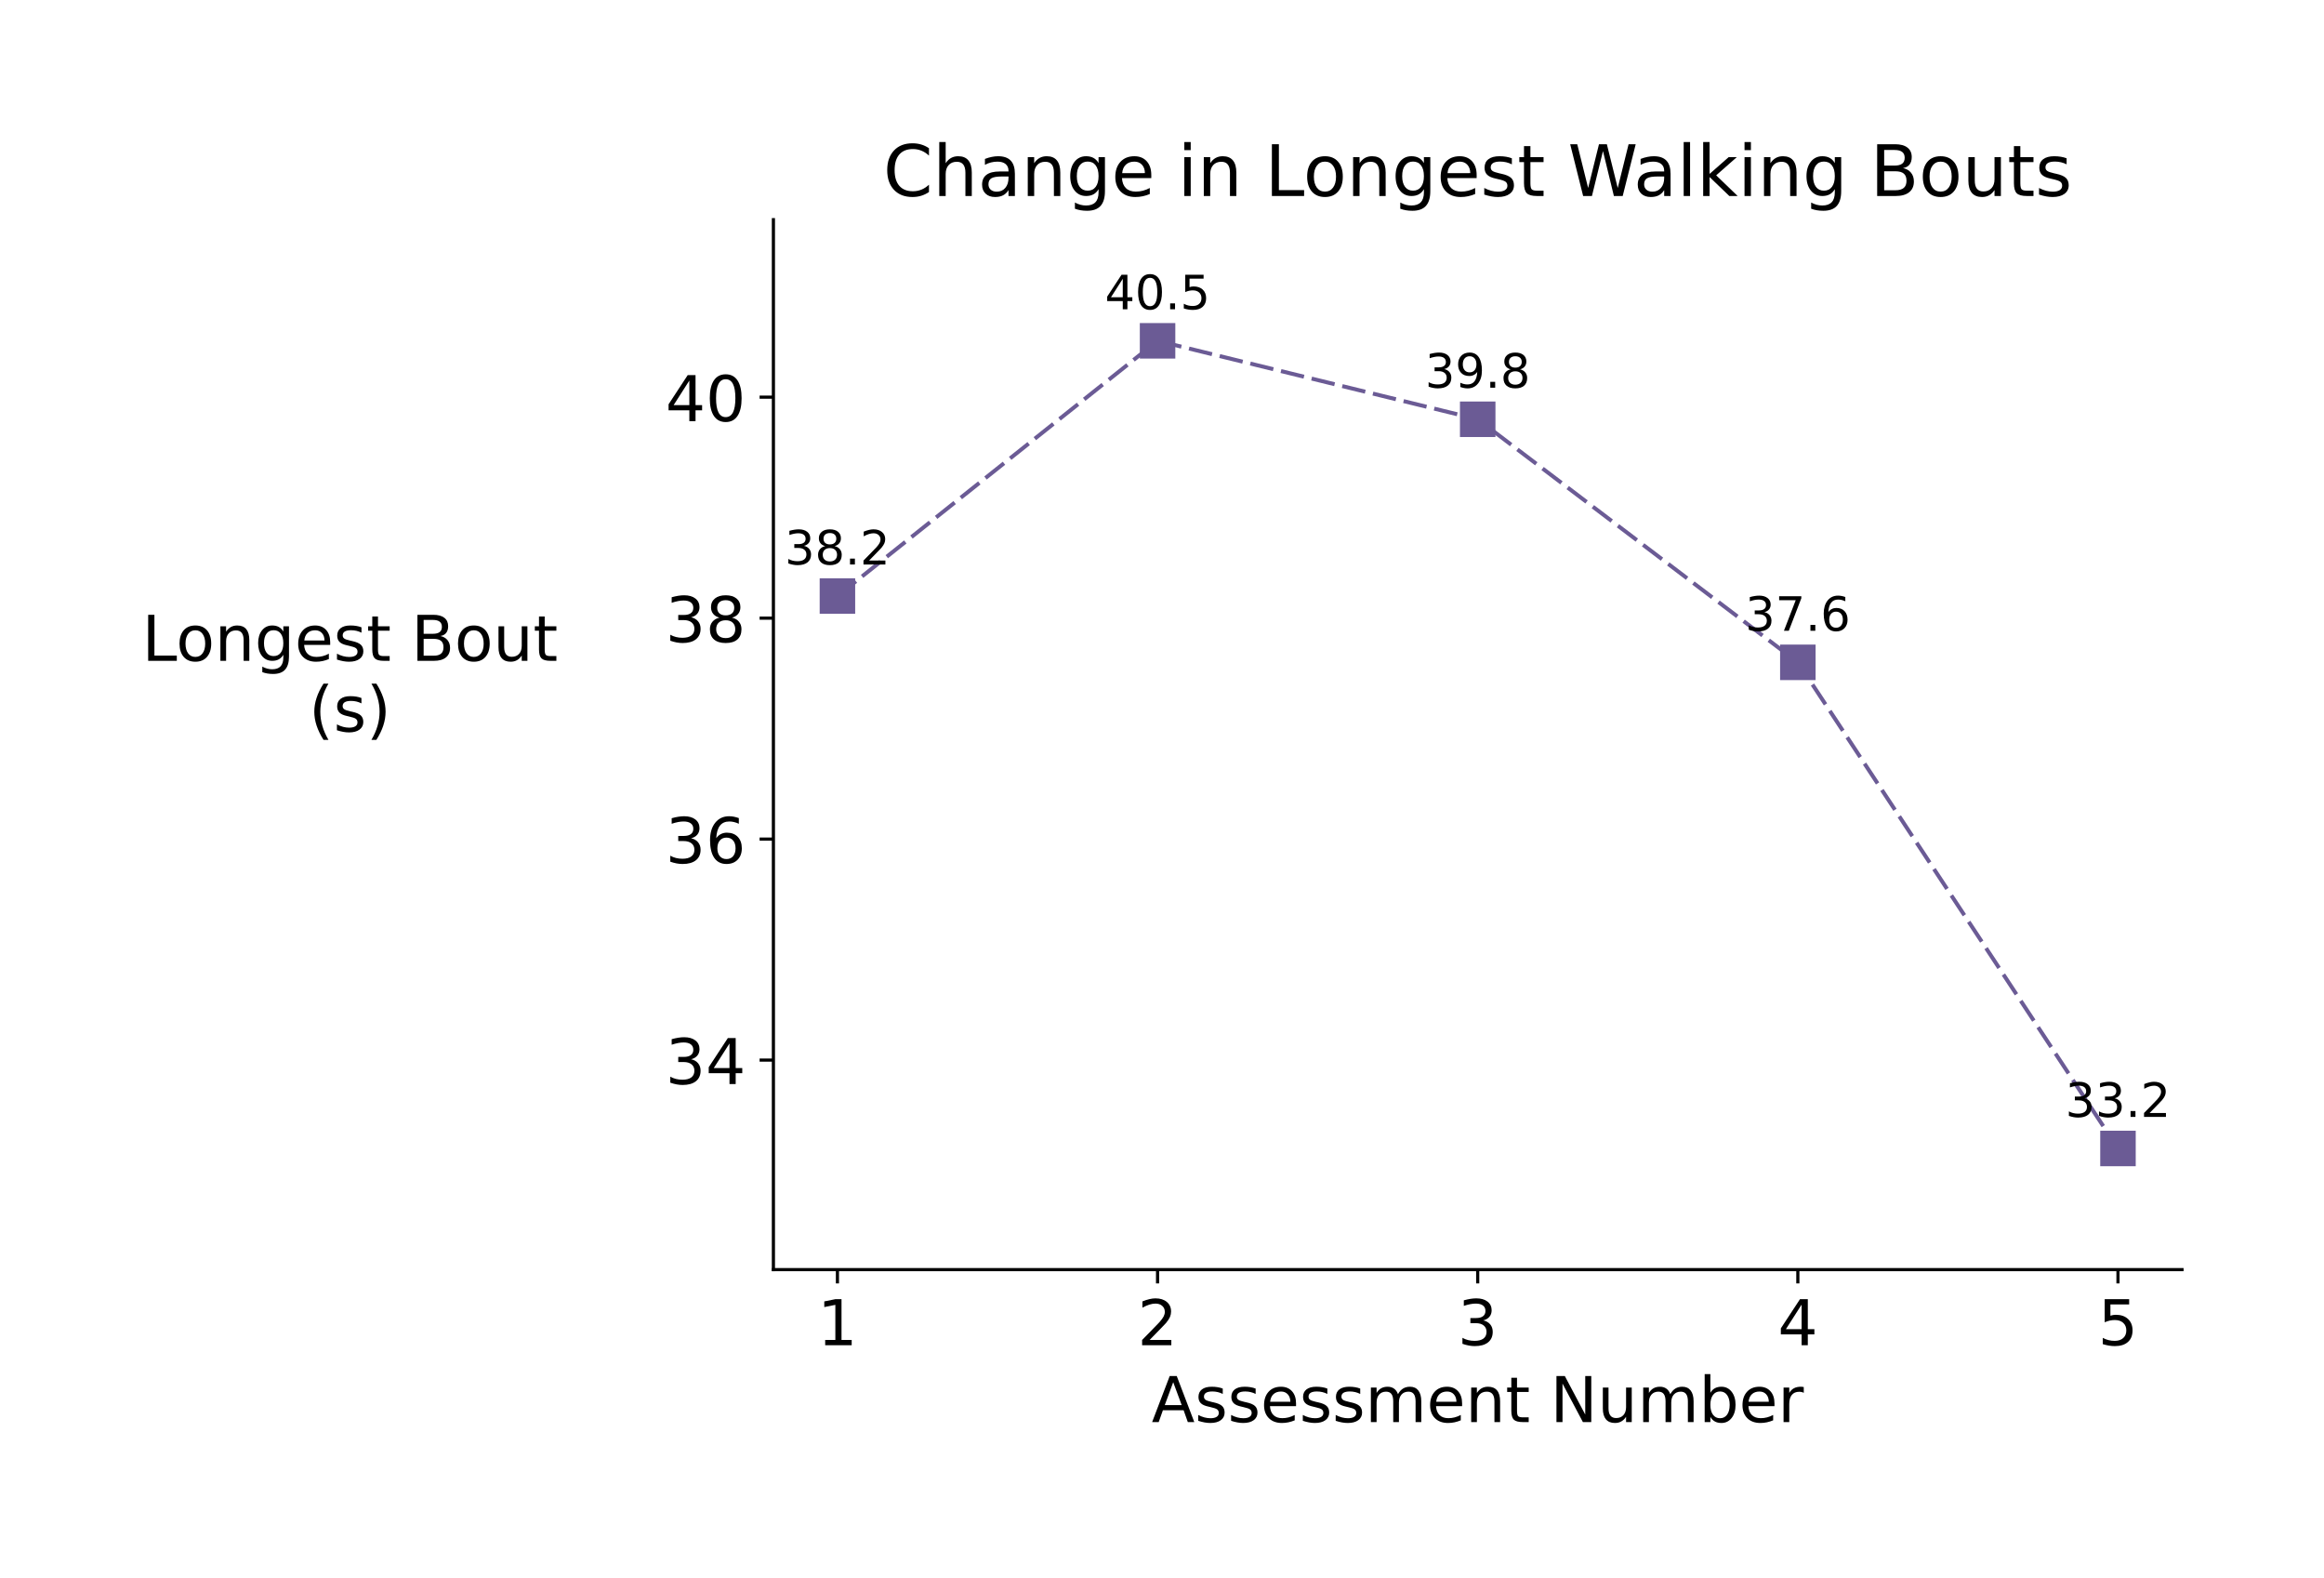
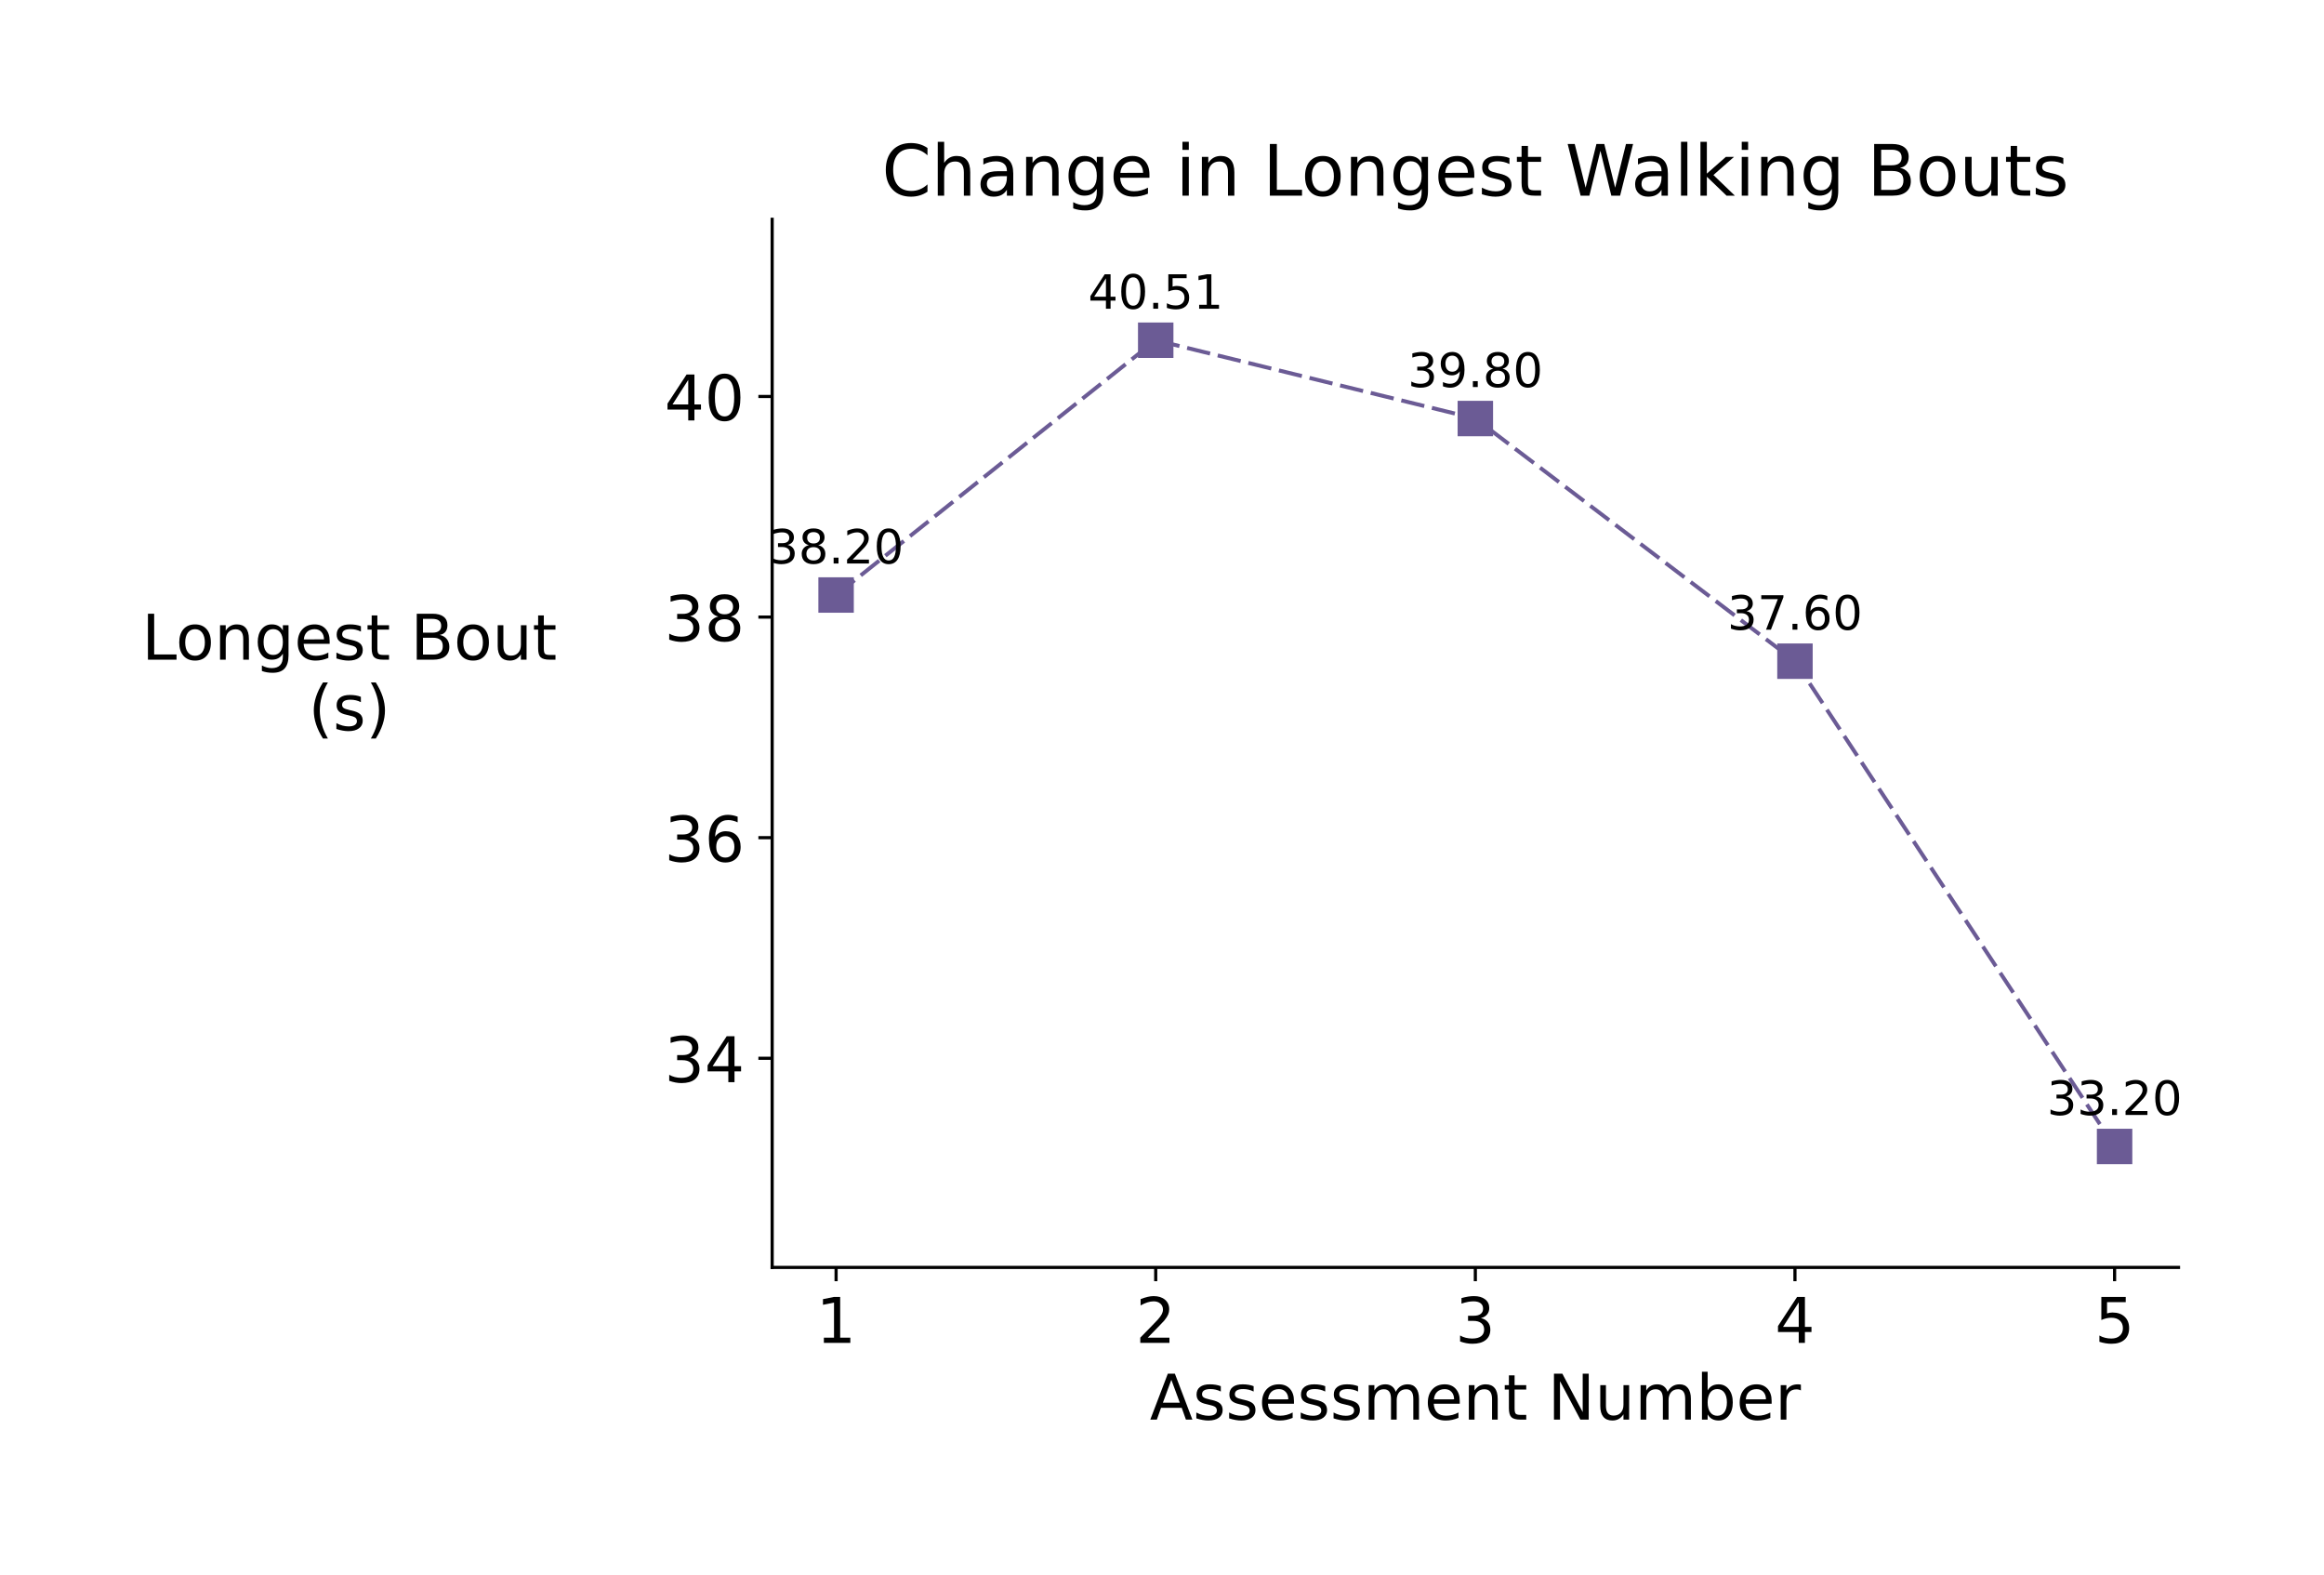
- <svg xmlns="http://www.w3.org/2000/svg" xmlns:xlink="http://www.w3.org/1999/xlink" width="589.2pt" height="399.759pt" viewBox="0 0 589.2 399.759" version="1.1">
+ <svg xmlns="http://www.w3.org/2000/svg" xmlns:xlink="http://www.w3.org/1999/xlink" width="590.144pt" height="399.759pt" viewBox="0 0 590.144 399.759" version="1.1">
  <defs>
    <style type="text/css">*{stroke-linejoin: round; stroke-linecap: butt}</style>
  </defs>
  <g id="figure_1">
    <g id="patch_1">
-       <path d="M 0 399.759  L 589.2 399.759  L 589.2 0  L 0 0  L 0 399.759  z " style="fill: none" />
+       <path d="M 0 399.759  L 590.144 399.759  L 590.144 0  L 0 0  L 0 399.759  z " style="fill: none" />
    </g>
    <g id="axes_1">
      <g id="patch_2">
        <path d="M 196.08 321.789  L 553.2 321.789  L 553.2 55.677  L 196.08 55.677  L 196.08 321.789  z " style="fill: none" />
      </g>
      <g id="matplotlib.axis_1">
        <g id="xtick_1">
          <g id="line2d_1">
            <defs>
-               <path id="m1ad00f0d62" d="M 0 0  L 0 3.5  " style="stroke: #000000; stroke-width: 0.8" />
-             </defs>
-             <g>
-               <use xlink:href="#m1ad00f0d62" x="212.313" y="321.789" style="stroke: #000000; stroke-width: 0.8" />
+               <path id="m2dfb541b0e" d="M 0 0  L 0 3.5  " style="stroke: #000000; stroke-width: 0.8" />
+             </defs>
+             <g>
+               <use xlink:href="#m2dfb541b0e" x="212.313" y="321.789" style="stroke: #000000; stroke-width: 0.8" />
            </g>
          </g>
          <g id="text_1">
            <g transform="translate(207.2227 340.9467) scale(0.16 -0.16)">
              <defs>
                <path id="DejaVuSans-31" d="M 794 531  L 1825 531  L 1825 4091  L 703 3866  L 703 4441  L 1819 4666  L 2450 4666  L 2450 531  L 3481 531  L 3481 0  L 794 0  L 794 531  z " transform="scale(0.015625)" />
              </defs>
              <use xlink:href="#DejaVuSans-31" />
            </g>
          </g>
        </g>
        <g id="xtick_2">
          <g id="line2d_2">
            <g>
-               <use xlink:href="#m1ad00f0d62" x="293.476" y="321.789" style="stroke: #000000; stroke-width: 0.8" />
+               <use xlink:href="#m2dfb541b0e" x="293.476" y="321.789" style="stroke: #000000; stroke-width: 0.8" />
            </g>
          </g>
          <g id="text_2">
            <g transform="translate(288.3864 340.9467) scale(0.16 -0.16)">
              <defs>
                <path id="DejaVuSans-32" d="M 1228 531  L 3431 531  L 3431 0  L 469 0  L 469 531  Q 828 903 1448 1529  Q 2069 2156 2228 2338  Q 2531 2678 2651 2914  Q 2772 3150 2772 3378  Q 2772 3750 2511 3984  Q 2250 4219 1831 4219  Q 1534 4219 1204 4116  Q 875 4013 500 3803  L 500 4441  Q 881 4594 1212 4672  Q 1544 4750 1819 4750  Q 2544 4750 2975 4387  Q 3406 4025 3406 3419  Q 3406 3131 3298 2873  Q 3191 2616 2906 2266  Q 2828 2175 2409 1742  Q 1991 1309 1228 531  z " transform="scale(0.015625)" />
              </defs>
              <use xlink:href="#DejaVuSans-32" />
            </g>
          </g>
        </g>
        <g id="xtick_3">
          <g id="line2d_3">
            <g>
-               <use xlink:href="#m1ad00f0d62" x="374.64" y="321.789" style="stroke: #000000; stroke-width: 0.8" />
+               <use xlink:href="#m2dfb541b0e" x="374.64" y="321.789" style="stroke: #000000; stroke-width: 0.8" />
            </g>
          </g>
          <g id="text_3">
            <g transform="translate(369.55 340.9467) scale(0.16 -0.16)">
              <defs>
                <path id="DejaVuSans-33" d="M 2597 2516  Q 3050 2419 3304 2112  Q 3559 1806 3559 1356  Q 3559 666 3084 287  Q 2609 -91 1734 -91  Q 1441 -91 1130 -33  Q 819 25 488 141  L 488 750  Q 750 597 1062 519  Q 1375 441 1716 441  Q 2309 441 2620 675  Q 2931 909 2931 1356  Q 2931 1769 2642 2001  Q 2353 2234 1838 2234  L 1294 2234  L 1294 2753  L 1863 2753  Q 2328 2753 2575 2939  Q 2822 3125 2822 3475  Q 2822 3834 2567 4026  Q 2313 4219 1838 4219  Q 1578 4219 1281 4162  Q 984 4106 628 3988  L 628 4550  Q 988 4650 1302 4700  Q 1616 4750 1894 4750  Q 2613 4750 3031 4423  Q 3450 4097 3450 3541  Q 3450 3153 3228 2886  Q 3006 2619 2597 2516  z " transform="scale(0.015625)" />
              </defs>
              <use xlink:href="#DejaVuSans-33" />
            </g>
          </g>
        </g>
        <g id="xtick_4">
          <g id="line2d_4">
            <g>
-               <use xlink:href="#m1ad00f0d62" x="455.804" y="321.789" style="stroke: #000000; stroke-width: 0.8" />
+               <use xlink:href="#m2dfb541b0e" x="455.804" y="321.789" style="stroke: #000000; stroke-width: 0.8" />
            </g>
          </g>
          <g id="text_4">
            <g transform="translate(450.7136 340.9467) scale(0.16 -0.16)">
              <defs>
                <path id="DejaVuSans-34" d="M 2419 4116  L 825 1625  L 2419 1625  L 2419 4116  z M 2253 4666  L 3047 4666  L 3047 1625  L 3713 1625  L 3713 1100  L 3047 1100  L 3047 0  L 2419 0  L 2419 1100  L 313 1100  L 313 1709  L 2253 4666  z " transform="scale(0.015625)" />
              </defs>
              <use xlink:href="#DejaVuSans-34" />
            </g>
          </g>
        </g>
        <g id="xtick_5">
          <g id="line2d_5">
            <g>
-               <use xlink:href="#m1ad00f0d62" x="536.967" y="321.789" style="stroke: #000000; stroke-width: 0.8" />
+               <use xlink:href="#m2dfb541b0e" x="536.967" y="321.789" style="stroke: #000000; stroke-width: 0.8" />
            </g>
          </g>
          <g id="text_5">
            <g transform="translate(531.8773 340.9467) scale(0.16 -0.16)">
              <defs>
                <path id="DejaVuSans-35" d="M 691 4666  L 3169 4666  L 3169 4134  L 1269 4134  L 1269 2991  Q 1406 3038 1543 3061  Q 1681 3084 1819 3084  Q 2600 3084 3056 2656  Q 3513 2228 3513 1497  Q 3513 744 3044 326  Q 2575 -91 1722 -91  Q 1428 -91 1123 -41  Q 819 9 494 109  L 494 744  Q 775 591 1075 516  Q 1375 441 1709 441  Q 2250 441 2565 725  Q 2881 1009 2881 1497  Q 2881 1984 2565 2268  Q 2250 2553 1709 2553  Q 1456 2553 1204 2497  Q 953 2441 691 2322  L 691 4666  z " transform="scale(0.015625)" />
              </defs>
              <use xlink:href="#DejaVuSans-35" />
            </g>
          </g>
        </g>
        <g id="text_6">
          <g transform="translate(291.9737 360.4317) scale(0.16 -0.16)">
            <defs>
              <path id="DejaVuSans-41" d="M 2188 4044  L 1331 1722  L 3047 1722  L 2188 4044  z M 1831 4666  L 2547 4666  L 4325 0  L 3669 0  L 3244 1197  L 1141 1197  L 716 0  L 50 0  L 1831 4666  z " transform="scale(0.015625)" />
              <path id="DejaVuSans-73" d="M 2834 3397  L 2834 2853  Q 2591 2978 2328 3040  Q 2066 3103 1784 3103  Q 1356 3103 1142 2972  Q 928 2841 928 2578  Q 928 2378 1081 2264  Q 1234 2150 1697 2047  L 1894 2003  Q 2506 1872 2764 1633  Q 3022 1394 3022 966  Q 3022 478 2636 193  Q 2250 -91 1575 -91  Q 1294 -91 989 -36  Q 684 19 347 128  L 347 722  Q 666 556 975 473  Q 1284 391 1588 391  Q 1994 391 2212 530  Q 2431 669 2431 922  Q 2431 1156 2273 1281  Q 2116 1406 1581 1522  L 1381 1569  Q 847 1681 609 1914  Q 372 2147 372 2553  Q 372 3047 722 3315  Q 1072 3584 1716 3584  Q 2034 3584 2315 3537  Q 2597 3491 2834 3397  z " transform="scale(0.015625)" />
              <path id="DejaVuSans-65" d="M 3597 1894  L 3597 1613  L 953 1613  Q 991 1019 1311 708  Q 1631 397 2203 397  Q 2534 397 2845 478  Q 3156 559 3463 722  L 3463 178  Q 3153 47 2828 -22  Q 2503 -91 2169 -91  Q 1331 -91 842 396  Q 353 884 353 1716  Q 353 2575 817 3079  Q 1281 3584 2069 3584  Q 2775 3584 3186 3129  Q 3597 2675 3597 1894  z M 3022 2063  Q 3016 2534 2758 2815  Q 2500 3097 2075 3097  Q 1594 3097 1305 2825  Q 1016 2553 972 2059  L 3022 2063  z " transform="scale(0.015625)" />
              <path id="DejaVuSans-6d" d="M 3328 2828  Q 3544 3216 3844 3400  Q 4144 3584 4550 3584  Q 5097 3584 5394 3201  Q 5691 2819 5691 2113  L 5691 0  L 5113 0  L 5113 2094  Q 5113 2597 4934 2840  Q 4756 3084 4391 3084  Q 3944 3084 3684 2787  Q 3425 2491 3425 1978  L 3425 0  L 2847 0  L 2847 2094  Q 2847 2600 2669 2842  Q 2491 3084 2119 3084  Q 1678 3084 1418 2786  Q 1159 2488 1159 1978  L 1159 0  L 581 0  L 581 3500  L 1159 3500  L 1159 2956  Q 1356 3278 1631 3431  Q 1906 3584 2284 3584  Q 2666 3584 2933 3390  Q 3200 3197 3328 2828  z " transform="scale(0.015625)" />
              <path id="DejaVuSans-6e" d="M 3513 2113  L 3513 0  L 2938 0  L 2938 2094  Q 2938 2591 2744 2837  Q 2550 3084 2163 3084  Q 1697 3084 1428 2787  Q 1159 2491 1159 1978  L 1159 0  L 581 0  L 581 3500  L 1159 3500  L 1159 2956  Q 1366 3272 1645 3428  Q 1925 3584 2291 3584  Q 2894 3584 3203 3211  Q 3513 2838 3513 2113  z " transform="scale(0.015625)" />
              <path id="DejaVuSans-74" d="M 1172 4494  L 1172 3500  L 2356 3500  L 2356 3053  L 1172 3053  L 1172 1153  Q 1172 725 1289 603  Q 1406 481 1766 481  L 2356 481  L 2356 0  L 1766 0  Q 1100 0 847 248  Q 594 497 594 1153  L 594 3053  L 172 3053  L 172 3500  L 594 3500  L 594 4494  L 1172 4494  z " transform="scale(0.015625)" />
              <path id="DejaVuSans-20" transform="scale(0.015625)" />
              <path id="DejaVuSans-4e" d="M 628 4666  L 1478 4666  L 3547 763  L 3547 4666  L 4159 4666  L 4159 0  L 3309 0  L 1241 3903  L 1241 0  L 628 0  L 628 4666  z " transform="scale(0.015625)" />
              <path id="DejaVuSans-75" d="M 544 1381  L 544 3500  L 1119 3500  L 1119 1403  Q 1119 906 1312 657  Q 1506 409 1894 409  Q 2359 409 2629 706  Q 2900 1003 2900 1516  L 2900 3500  L 3475 3500  L 3475 0  L 2900 0  L 2900 538  Q 2691 219 2414 64  Q 2138 -91 1772 -91  Q 1169 -91 856 284  Q 544 659 544 1381  z M 1991 3584  L 1991 3584  z " transform="scale(0.015625)" />
              <path id="DejaVuSans-62" d="M 3116 1747  Q 3116 2381 2855 2742  Q 2594 3103 2138 3103  Q 1681 3103 1420 2742  Q 1159 2381 1159 1747  Q 1159 1113 1420 752  Q 1681 391 2138 391  Q 2594 391 2855 752  Q 3116 1113 3116 1747  z M 1159 2969  Q 1341 3281 1617 3432  Q 1894 3584 2278 3584  Q 2916 3584 3314 3078  Q 3713 2572 3713 1747  Q 3713 922 3314 415  Q 2916 -91 2278 -91  Q 1894 -91 1617 61  Q 1341 213 1159 525  L 1159 0  L 581 0  L 581 4863  L 1159 4863  L 1159 2969  z " transform="scale(0.015625)" />
              <path id="DejaVuSans-72" d="M 2631 2963  Q 2534 3019 2420 3045  Q 2306 3072 2169 3072  Q 1681 3072 1420 2755  Q 1159 2438 1159 1844  L 1159 0  L 581 0  L 581 3500  L 1159 3500  L 1159 2956  Q 1341 3275 1631 3429  Q 1922 3584 2338 3584  Q 2397 3584 2469 3576  Q 2541 3569 2628 3553  L 2631 2963  z " transform="scale(0.015625)" />
            </defs>
            <use xlink:href="#DejaVuSans-41" />
            <use xlink:href="#DejaVuSans-73" x="68.408" />
            <use xlink:href="#DejaVuSans-73" x="120.508" />
            <use xlink:href="#DejaVuSans-65" x="172.607" />
            <use xlink:href="#DejaVuSans-73" x="234.131" />
            <use xlink:href="#DejaVuSans-73" x="286.23" />
            <use xlink:href="#DejaVuSans-6d" x="338.33" />
            <use xlink:href="#DejaVuSans-65" x="435.742" />
            <use xlink:href="#DejaVuSans-6e" x="497.266" />
            <use xlink:href="#DejaVuSans-74" x="560.645" />
            <use xlink:href="#DejaVuSans-20" x="599.854" />
            <use xlink:href="#DejaVuSans-4e" x="631.641" />
            <use xlink:href="#DejaVuSans-75" x="706.445" />
            <use xlink:href="#DejaVuSans-6d" x="769.824" />
            <use xlink:href="#DejaVuSans-62" x="867.236" />
            <use xlink:href="#DejaVuSans-65" x="930.713" />
            <use xlink:href="#DejaVuSans-72" x="992.236" />
          </g>
        </g>
      </g>
      <g id="matplotlib.axis_2">
        <g id="ytick_1">
          <g id="line2d_6">
            <defs>
-               <path id="m52a6d4d1b9" d="M 0 0  L -3.5 0  " style="stroke: #000000; stroke-width: 0.8" />
-             </defs>
-             <g>
-               <use xlink:href="#m52a6d4d1b9" x="196.08" y="268.682" style="stroke: #000000; stroke-width: 0.8" />
+               <path id="m11b7dd13b0" d="M 0 0  L -3.5 0  " style="stroke: #000000; stroke-width: 0.8" />
+             </defs>
+             <g>
+               <use xlink:href="#m11b7dd13b0" x="196.08" y="268.682" style="stroke: #000000; stroke-width: 0.8" />
            </g>
          </g>
          <g id="text_7">
            <g transform="translate(168.72 274.7604) scale(0.16 -0.16)">
              <use xlink:href="#DejaVuSans-33" />
              <use xlink:href="#DejaVuSans-34" x="63.623" />
            </g>
          </g>
        </g>
        <g id="ytick_2">
          <g id="line2d_7">
            <g>
-               <use xlink:href="#m52a6d4d1b9" x="196.08" y="212.676" style="stroke: #000000; stroke-width: 0.8" />
+               <use xlink:href="#m11b7dd13b0" x="196.08" y="212.676" style="stroke: #000000; stroke-width: 0.8" />
            </g>
          </g>
          <g id="text_8">
            <g transform="translate(168.72 218.7545) scale(0.16 -0.16)">
              <defs>
                <path id="DejaVuSans-36" d="M 2113 2584  Q 1688 2584 1439 2293  Q 1191 2003 1191 1497  Q 1191 994 1439 701  Q 1688 409 2113 409  Q 2538 409 2786 701  Q 3034 994 3034 1497  Q 3034 2003 2786 2293  Q 2538 2584 2113 2584  z M 3366 4563  L 3366 3988  Q 3128 4100 2886 4159  Q 2644 4219 2406 4219  Q 1781 4219 1451 3797  Q 1122 3375 1075 2522  Q 1259 2794 1537 2939  Q 1816 3084 2150 3084  Q 2853 3084 3261 2657  Q 3669 2231 3669 1497  Q 3669 778 3244 343  Q 2819 -91 2113 -91  Q 1303 -91 875 529  Q 447 1150 447 2328  Q 447 3434 972 4092  Q 1497 4750 2381 4750  Q 2619 4750 2861 4703  Q 3103 4656 3366 4563  z " transform="scale(0.015625)" />
              </defs>
              <use xlink:href="#DejaVuSans-33" />
              <use xlink:href="#DejaVuSans-36" x="63.623" />
            </g>
          </g>
        </g>
        <g id="ytick_3">
          <g id="line2d_8">
            <g>
-               <use xlink:href="#m52a6d4d1b9" x="196.08" y="156.67" style="stroke: #000000; stroke-width: 0.8" />
+               <use xlink:href="#m11b7dd13b0" x="196.08" y="156.67" style="stroke: #000000; stroke-width: 0.8" />
            </g>
          </g>
          <g id="text_9">
            <g transform="translate(168.72 162.7486) scale(0.16 -0.16)">
              <defs>
                <path id="DejaVuSans-38" d="M 2034 2216  Q 1584 2216 1326 1975  Q 1069 1734 1069 1313  Q 1069 891 1326 650  Q 1584 409 2034 409  Q 2484 409 2743 651  Q 3003 894 3003 1313  Q 3003 1734 2745 1975  Q 2488 2216 2034 2216  z M 1403 2484  Q 997 2584 770 2862  Q 544 3141 544 3541  Q 544 4100 942 4425  Q 1341 4750 2034 4750  Q 2731 4750 3128 4425  Q 3525 4100 3525 3541  Q 3525 3141 3298 2862  Q 3072 2584 2669 2484  Q 3125 2378 3379 2068  Q 3634 1759 3634 1313  Q 3634 634 3220 271  Q 2806 -91 2034 -91  Q 1263 -91 848 271  Q 434 634 434 1313  Q 434 1759 690 2068  Q 947 2378 1403 2484  z M 1172 3481  Q 1172 3119 1398 2916  Q 1625 2713 2034 2713  Q 2441 2713 2670 2916  Q 2900 3119 2900 3481  Q 2900 3844 2670 4047  Q 2441 4250 2034 4250  Q 1625 4250 1398 4047  Q 1172 3844 1172 3481  z " transform="scale(0.015625)" />
              </defs>
              <use xlink:href="#DejaVuSans-33" />
              <use xlink:href="#DejaVuSans-38" x="63.623" />
            </g>
          </g>
        </g>
        <g id="ytick_4">
          <g id="line2d_9">
            <g>
-               <use xlink:href="#m52a6d4d1b9" x="196.08" y="100.664" style="stroke: #000000; stroke-width: 0.8" />
+               <use xlink:href="#m11b7dd13b0" x="196.08" y="100.664" style="stroke: #000000; stroke-width: 0.8" />
            </g>
          </g>
          <g id="text_10">
            <g transform="translate(168.72 106.7427) scale(0.16 -0.16)">
              <defs>
                <path id="DejaVuSans-30" d="M 2034 4250  Q 1547 4250 1301 3770  Q 1056 3291 1056 2328  Q 1056 1369 1301 889  Q 1547 409 2034 409  Q 2525 409 2770 889  Q 3016 1369 3016 2328  Q 3016 3291 2770 3770  Q 2525 4250 2034 4250  z M 2034 4750  Q 2819 4750 3233 4129  Q 3647 3509 3647 2328  Q 3647 1150 3233 529  Q 2819 -91 2034 -91  Q 1250 -91 836 529  Q 422 1150 422 2328  Q 422 3509 836 4129  Q 1250 4750 2034 4750  z " transform="scale(0.015625)" />
              </defs>
              <use xlink:href="#DejaVuSans-34" />
              <use xlink:href="#DejaVuSans-30" x="63.623" />
            </g>
          </g>
        </g>
        <g id="text_11">
          <g transform="translate(36 167.4892) scale(0.16 -0.16)">
            <defs>
              <path id="DejaVuSans-4c" d="M 628 4666  L 1259 4666  L 1259 531  L 3531 531  L 3531 0  L 628 0  L 628 4666  z " transform="scale(0.015625)" />
              <path id="DejaVuSans-6f" d="M 1959 3097  Q 1497 3097 1228 2736  Q 959 2375 959 1747  Q 959 1119 1226 758  Q 1494 397 1959 397  Q 2419 397 2687 759  Q 2956 1122 2956 1747  Q 2956 2369 2687 2733  Q 2419 3097 1959 3097  z M 1959 3584  Q 2709 3584 3137 3096  Q 3566 2609 3566 1747  Q 3566 888 3137 398  Q 2709 -91 1959 -91  Q 1206 -91 779 398  Q 353 888 353 1747  Q 353 2609 779 3096  Q 1206 3584 1959 3584  z " transform="scale(0.015625)" />
              <path id="DejaVuSans-67" d="M 2906 1791  Q 2906 2416 2648 2759  Q 2391 3103 1925 3103  Q 1463 3103 1205 2759  Q 947 2416 947 1791  Q 947 1169 1205 825  Q 1463 481 1925 481  Q 2391 481 2648 825  Q 2906 1169 2906 1791  z M 3481 434  Q 3481 -459 3084 -895  Q 2688 -1331 1869 -1331  Q 1566 -1331 1297 -1286  Q 1028 -1241 775 -1147  L 775 -588  Q 1028 -725 1275 -790  Q 1522 -856 1778 -856  Q 2344 -856 2625 -561  Q 2906 -266 2906 331  L 2906 616  Q 2728 306 2450 153  Q 2172 0 1784 0  Q 1141 0 747 490  Q 353 981 353 1791  Q 353 2603 747 3093  Q 1141 3584 1784 3584  Q 2172 3584 2450 3431  Q 2728 3278 2906 2969  L 2906 3500  L 3481 3500  L 3481 434  z " transform="scale(0.015625)" />
              <path id="DejaVuSans-42" d="M 1259 2228  L 1259 519  L 2272 519  Q 2781 519 3026 730  Q 3272 941 3272 1375  Q 3272 1813 3026 2020  Q 2781 2228 2272 2228  L 1259 2228  z M 1259 4147  L 1259 2741  L 2194 2741  Q 2656 2741 2882 2914  Q 3109 3088 3109 3444  Q 3109 3797 2882 3972  Q 2656 4147 2194 4147  L 1259 4147  z M 628 4666  L 2241 4666  Q 2963 4666 3353 4366  Q 3744 4066 3744 3513  Q 3744 3084 3544 2831  Q 3344 2578 2956 2516  Q 3422 2416 3680 2098  Q 3938 1781 3938 1306  Q 3938 681 3513 340  Q 3088 0 2303 0  L 628 0  L 628 4666  z " transform="scale(0.015625)" />
            </defs>
            <use xlink:href="#DejaVuSans-4c" />
            <use xlink:href="#DejaVuSans-6f" x="53.963" />
            <use xlink:href="#DejaVuSans-6e" x="115.145" />
            <use xlink:href="#DejaVuSans-67" x="178.523" />
            <use xlink:href="#DejaVuSans-65" x="242" />
            <use xlink:href="#DejaVuSans-73" x="303.523" />
            <use xlink:href="#DejaVuSans-74" x="355.623" />
            <use xlink:href="#DejaVuSans-20" x="394.832" />
            <use xlink:href="#DejaVuSans-42" x="426.619" />
            <use xlink:href="#DejaVuSans-6f" x="495.223" />
            <use xlink:href="#DejaVuSans-75" x="556.404" />
            <use xlink:href="#DejaVuSans-74" x="619.783" />
          </g>
          <g transform="translate(78.31 185.4057) scale(0.16 -0.16)">
            <defs>
              <path id="DejaVuSans-28" d="M 1984 4856  Q 1566 4138 1362 3434  Q 1159 2731 1159 2009  Q 1159 1288 1364 580  Q 1569 -128 1984 -844  L 1484 -844  Q 1016 -109 783 600  Q 550 1309 550 2009  Q 550 2706 781 3412  Q 1013 4119 1484 4856  L 1984 4856  z " transform="scale(0.015625)" />
              <path id="DejaVuSans-29" d="M 513 4856  L 1013 4856  Q 1481 4119 1714 3412  Q 1947 2706 1947 2009  Q 1947 1309 1714 600  Q 1481 -109 1013 -844  L 513 -844  Q 928 -128 1133 580  Q 1338 1288 1338 2009  Q 1338 2731 1133 3434  Q 928 4138 513 4856  z " transform="scale(0.015625)" />
            </defs>
            <use xlink:href="#DejaVuSans-28" />
            <use xlink:href="#DejaVuSans-73" x="39.014" />
            <use xlink:href="#DejaVuSans-29" x="91.113" />
          </g>
        </g>
      </g>
      <g id="line2d_10">
-         <path d="M 212.313 151.069  L 293.476 86.382  L 374.64 106.265  L 455.804 167.871  L 536.967 291.084  " clip-path="url(#p57d28da581)" style="fill: none; stroke-dasharray: 6,2; stroke-dashoffset: 0; stroke: #6b5b95" />
+         <path d="M 212.313 151.069  L 293.476 86.382  L 374.64 106.265  L 455.804 167.871  L 536.967 291.084  " clip-path="url(#p79446f3799)" style="fill: none; stroke-dasharray: 6,2; stroke-dashoffset: 0; stroke: #6b5b95" />
        <defs>
-           <path id="mb1033805a8" d="M -4 4  L 4 4  L 4 -4  L -4 -4  z " style="stroke: #6b5b95; stroke-linejoin: miter" />
+           <path id="m2e430397df" d="M -4 4  L 4 4  L 4 -4  L -4 -4  z " style="stroke: #6b5b95; stroke-linejoin: miter" />
        </defs>
-         <g clip-path="url(#p57d28da581)">
-           <use xlink:href="#mb1033805a8" x="212.313" y="151.069" style="fill: #6b5b95; stroke: #6b5b95; stroke-linejoin: miter" />
-           <use xlink:href="#mb1033805a8" x="293.476" y="86.382" style="fill: #6b5b95; stroke: #6b5b95; stroke-linejoin: miter" />
-           <use xlink:href="#mb1033805a8" x="374.64" y="106.265" style="fill: #6b5b95; stroke: #6b5b95; stroke-linejoin: miter" />
-           <use xlink:href="#mb1033805a8" x="455.804" y="167.871" style="fill: #6b5b95; stroke: #6b5b95; stroke-linejoin: miter" />
-           <use xlink:href="#mb1033805a8" x="536.967" y="291.084" style="fill: #6b5b95; stroke: #6b5b95; stroke-linejoin: miter" />
+         <g clip-path="url(#p79446f3799)">
+           <use xlink:href="#m2e430397df" x="212.313" y="151.069" style="fill: #6b5b95; stroke: #6b5b95; stroke-linejoin: miter" />
+           <use xlink:href="#m2e430397df" x="293.476" y="86.382" style="fill: #6b5b95; stroke: #6b5b95; stroke-linejoin: miter" />
+           <use xlink:href="#m2e430397df" x="374.64" y="106.265" style="fill: #6b5b95; stroke: #6b5b95; stroke-linejoin: miter" />
+           <use xlink:href="#m2e430397df" x="455.804" y="167.871" style="fill: #6b5b95; stroke: #6b5b95; stroke-linejoin: miter" />
+           <use xlink:href="#m2e430397df" x="536.967" y="291.084" style="fill: #6b5b95; stroke: #6b5b95; stroke-linejoin: miter" />
        </g>
      </g>
      <g id="patch_3">
        <path d="M 196.08 321.789  L 196.08 55.677  " style="fill: none; stroke: #000000; stroke-width: 0.8; stroke-linejoin: miter; stroke-linecap: square" />
      </g>
      <g id="patch_4">
        <path d="M 196.08 321.789  L 553.2 321.789  " style="fill: none; stroke: #000000; stroke-width: 0.8; stroke-linejoin: miter; stroke-linecap: square" />
      </g>
      <g id="text_12">
-         <g transform="translate(198.9534 143.0692) scale(0.12 -0.12)">
+         <g transform="translate(195.1359 143.0692) scale(0.12 -0.12)">
          <defs>
            <path id="DejaVuSans-2e" d="M 684 794  L 1344 794  L 1344 0  L 684 0  L 684 794  z " transform="scale(0.015625)" />
          </defs>
          <use xlink:href="#DejaVuSans-33" />
          <use xlink:href="#DejaVuSans-38" x="63.623" />
          <use xlink:href="#DejaVuSans-2e" x="127.246" />
          <use xlink:href="#DejaVuSans-32" x="159.033" />
+           <use xlink:href="#DejaVuSans-30" x="222.656" />
        </g>
      </g>
      <g id="text_13">
-         <g transform="translate(280.117 78.38242) scale(0.12 -0.12)">
+         <g transform="translate(276.2995 78.38242) scale(0.12 -0.12)">
          <use xlink:href="#DejaVuSans-34" />
          <use xlink:href="#DejaVuSans-30" x="63.623" />
          <use xlink:href="#DejaVuSans-2e" x="127.246" />
          <use xlink:href="#DejaVuSans-35" x="159.033" />
+           <use xlink:href="#DejaVuSans-31" x="222.656" />
        </g>
      </g>
      <g id="text_14">
-         <g transform="translate(361.2806 98.26451) scale(0.12 -0.12)">
+         <g transform="translate(357.4631 98.26451) scale(0.12 -0.12)">
          <defs>
            <path id="DejaVuSans-39" d="M 703 97  L 703 672  Q 941 559 1184 500  Q 1428 441 1663 441  Q 2288 441 2617 861  Q 2947 1281 2994 2138  Q 2813 1869 2534 1725  Q 2256 1581 1919 1581  Q 1219 1581 811 2004  Q 403 2428 403 3163  Q 403 3881 828 4315  Q 1253 4750 1959 4750  Q 2769 4750 3195 4129  Q 3622 3509 3622 2328  Q 3622 1225 3098 567  Q 2575 -91 1691 -91  Q 1453 -91 1209 -44  Q 966 3 703 97  z M 1959 2075  Q 2384 2075 2632 2365  Q 2881 2656 2881 3163  Q 2881 3666 2632 3958  Q 2384 4250 1959 4250  Q 1534 4250 1286 3958  Q 1038 3666 1038 3163  Q 1038 2656 1286 2365  Q 1534 2075 1959 2075  z " transform="scale(0.015625)" />
          </defs>
          <use xlink:href="#DejaVuSans-33" />
          <use xlink:href="#DejaVuSans-39" x="63.623" />
          <use xlink:href="#DejaVuSans-2e" x="127.246" />
          <use xlink:href="#DejaVuSans-38" x="159.033" />
+           <use xlink:href="#DejaVuSans-30" x="222.656" />
        </g>
      </g>
      <g id="text_15">
-         <g transform="translate(442.4443 159.871) scale(0.12 -0.12)">
+         <g transform="translate(438.6268 159.871) scale(0.12 -0.12)">
          <defs>
            <path id="DejaVuSans-37" d="M 525 4666  L 3525 4666  L 3525 4397  L 1831 0  L 1172 0  L 2766 4134  L 525 4134  L 525 4666  z " transform="scale(0.015625)" />
          </defs>
          <use xlink:href="#DejaVuSans-33" />
          <use xlink:href="#DejaVuSans-37" x="63.623" />
          <use xlink:href="#DejaVuSans-2e" x="127.246" />
          <use xlink:href="#DejaVuSans-36" x="159.033" />
+           <use xlink:href="#DejaVuSans-30" x="222.656" />
        </g>
      </g>
      <g id="text_16">
-         <g transform="translate(523.6079 283.084) scale(0.12 -0.12)">
+         <g transform="translate(519.7904 283.084) scale(0.12 -0.12)">
          <use xlink:href="#DejaVuSans-33" />
          <use xlink:href="#DejaVuSans-33" x="63.623" />
          <use xlink:href="#DejaVuSans-2e" x="127.246" />
          <use xlink:href="#DejaVuSans-32" x="159.033" />
+           <use xlink:href="#DejaVuSans-30" x="222.656" />
        </g>
      </g>
      <g id="text_17">
        <g transform="translate(223.928 49.67719) scale(0.18 -0.18)">
          <defs>
            <path id="DejaVuSans-43" d="M 4122 4306  L 4122 3641  Q 3803 3938 3442 4084  Q 3081 4231 2675 4231  Q 1875 4231 1450 3742  Q 1025 3253 1025 2328  Q 1025 1406 1450 917  Q 1875 428 2675 428  Q 3081 428 3442 575  Q 3803 722 4122 1019  L 4122 359  Q 3791 134 3420 21  Q 3050 -91 2638 -91  Q 1578 -91 968 557  Q 359 1206 359 2328  Q 359 3453 968 4101  Q 1578 4750 2638 4750  Q 3056 4750 3426 4639  Q 3797 4528 4122 4306  z " transform="scale(0.015625)" />
            <path id="DejaVuSans-68" d="M 3513 2113  L 3513 0  L 2938 0  L 2938 2094  Q 2938 2591 2744 2837  Q 2550 3084 2163 3084  Q 1697 3084 1428 2787  Q 1159 2491 1159 1978  L 1159 0  L 581 0  L 581 4863  L 1159 4863  L 1159 2956  Q 1366 3272 1645 3428  Q 1925 3584 2291 3584  Q 2894 3584 3203 3211  Q 3513 2838 3513 2113  z " transform="scale(0.015625)" />
            <path id="DejaVuSans-61" d="M 2194 1759  Q 1497 1759 1228 1600  Q 959 1441 959 1056  Q 959 750 1161 570  Q 1363 391 1709 391  Q 2188 391 2477 730  Q 2766 1069 2766 1631  L 2766 1759  L 2194 1759  z M 3341 1997  L 3341 0  L 2766 0  L 2766 531  Q 2569 213 2275 61  Q 1981 -91 1556 -91  Q 1019 -91 701 211  Q 384 513 384 1019  Q 384 1609 779 1909  Q 1175 2209 1959 2209  L 2766 2209  L 2766 2266  Q 2766 2663 2505 2880  Q 2244 3097 1772 3097  Q 1472 3097 1187 3025  Q 903 2953 641 2809  L 641 3341  Q 956 3463 1253 3523  Q 1550 3584 1831 3584  Q 2591 3584 2966 3190  Q 3341 2797 3341 1997  z " transform="scale(0.015625)" />
            <path id="DejaVuSans-69" d="M 603 3500  L 1178 3500  L 1178 0  L 603 0  L 603 3500  z M 603 4863  L 1178 4863  L 1178 4134  L 603 4134  L 603 4863  z " transform="scale(0.015625)" />
            <path id="DejaVuSans-57" d="M 213 4666  L 850 4666  L 1831 722  L 2809 4666  L 3519 4666  L 4500 722  L 5478 4666  L 6119 4666  L 4947 0  L 4153 0  L 3169 4050  L 2175 0  L 1381 0  L 213 4666  z " transform="scale(0.015625)" />
            <path id="DejaVuSans-6c" d="M 603 4863  L 1178 4863  L 1178 0  L 603 0  L 603 4863  z " transform="scale(0.015625)" />
            <path id="DejaVuSans-6b" d="M 581 4863  L 1159 4863  L 1159 1991  L 2875 3500  L 3609 3500  L 1753 1863  L 3688 0  L 2938 0  L 1159 1709  L 1159 0  L 581 0  L 581 4863  z " transform="scale(0.015625)" />
          </defs>
          <use xlink:href="#DejaVuSans-43" />
          <use xlink:href="#DejaVuSans-68" x="69.824" />
          <use xlink:href="#DejaVuSans-61" x="133.203" />
          <use xlink:href="#DejaVuSans-6e" x="194.482" />
          <use xlink:href="#DejaVuSans-67" x="257.861" />
          <use xlink:href="#DejaVuSans-65" x="321.338" />
          <use xlink:href="#DejaVuSans-20" x="382.861" />
          <use xlink:href="#DejaVuSans-69" x="414.648" />
          <use xlink:href="#DejaVuSans-6e" x="442.432" />
          <use xlink:href="#DejaVuSans-20" x="505.811" />
          <use xlink:href="#DejaVuSans-4c" x="537.598" />
          <use xlink:href="#DejaVuSans-6f" x="591.561" />
          <use xlink:href="#DejaVuSans-6e" x="652.742" />
          <use xlink:href="#DejaVuSans-67" x="716.121" />
          <use xlink:href="#DejaVuSans-65" x="779.598" />
          <use xlink:href="#DejaVuSans-73" x="841.121" />
          <use xlink:href="#DejaVuSans-74" x="893.221" />
          <use xlink:href="#DejaVuSans-20" x="932.43" />
          <use xlink:href="#DejaVuSans-57" x="964.217" />
          <use xlink:href="#DejaVuSans-61" x="1056.719" />
          <use xlink:href="#DejaVuSans-6c" x="1117.998" />
          <use xlink:href="#DejaVuSans-6b" x="1145.781" />
          <use xlink:href="#DejaVuSans-69" x="1203.691" />
          <use xlink:href="#DejaVuSans-6e" x="1231.475" />
          <use xlink:href="#DejaVuSans-67" x="1294.854" />
          <use xlink:href="#DejaVuSans-20" x="1358.33" />
          <use xlink:href="#DejaVuSans-42" x="1390.117" />
          <use xlink:href="#DejaVuSans-6f" x="1458.721" />
          <use xlink:href="#DejaVuSans-75" x="1519.902" />
          <use xlink:href="#DejaVuSans-74" x="1583.281" />
          <use xlink:href="#DejaVuSans-73" x="1622.49" />
        </g>
      </g>
    </g>
  </g>
  <defs>
-     <clipPath id="p57d28da581">
+     <clipPath id="p79446f3799">
      <rect x="196.08" y="55.677" width="357.12" height="266.112" />
    </clipPath>
  </defs>
</svg>
